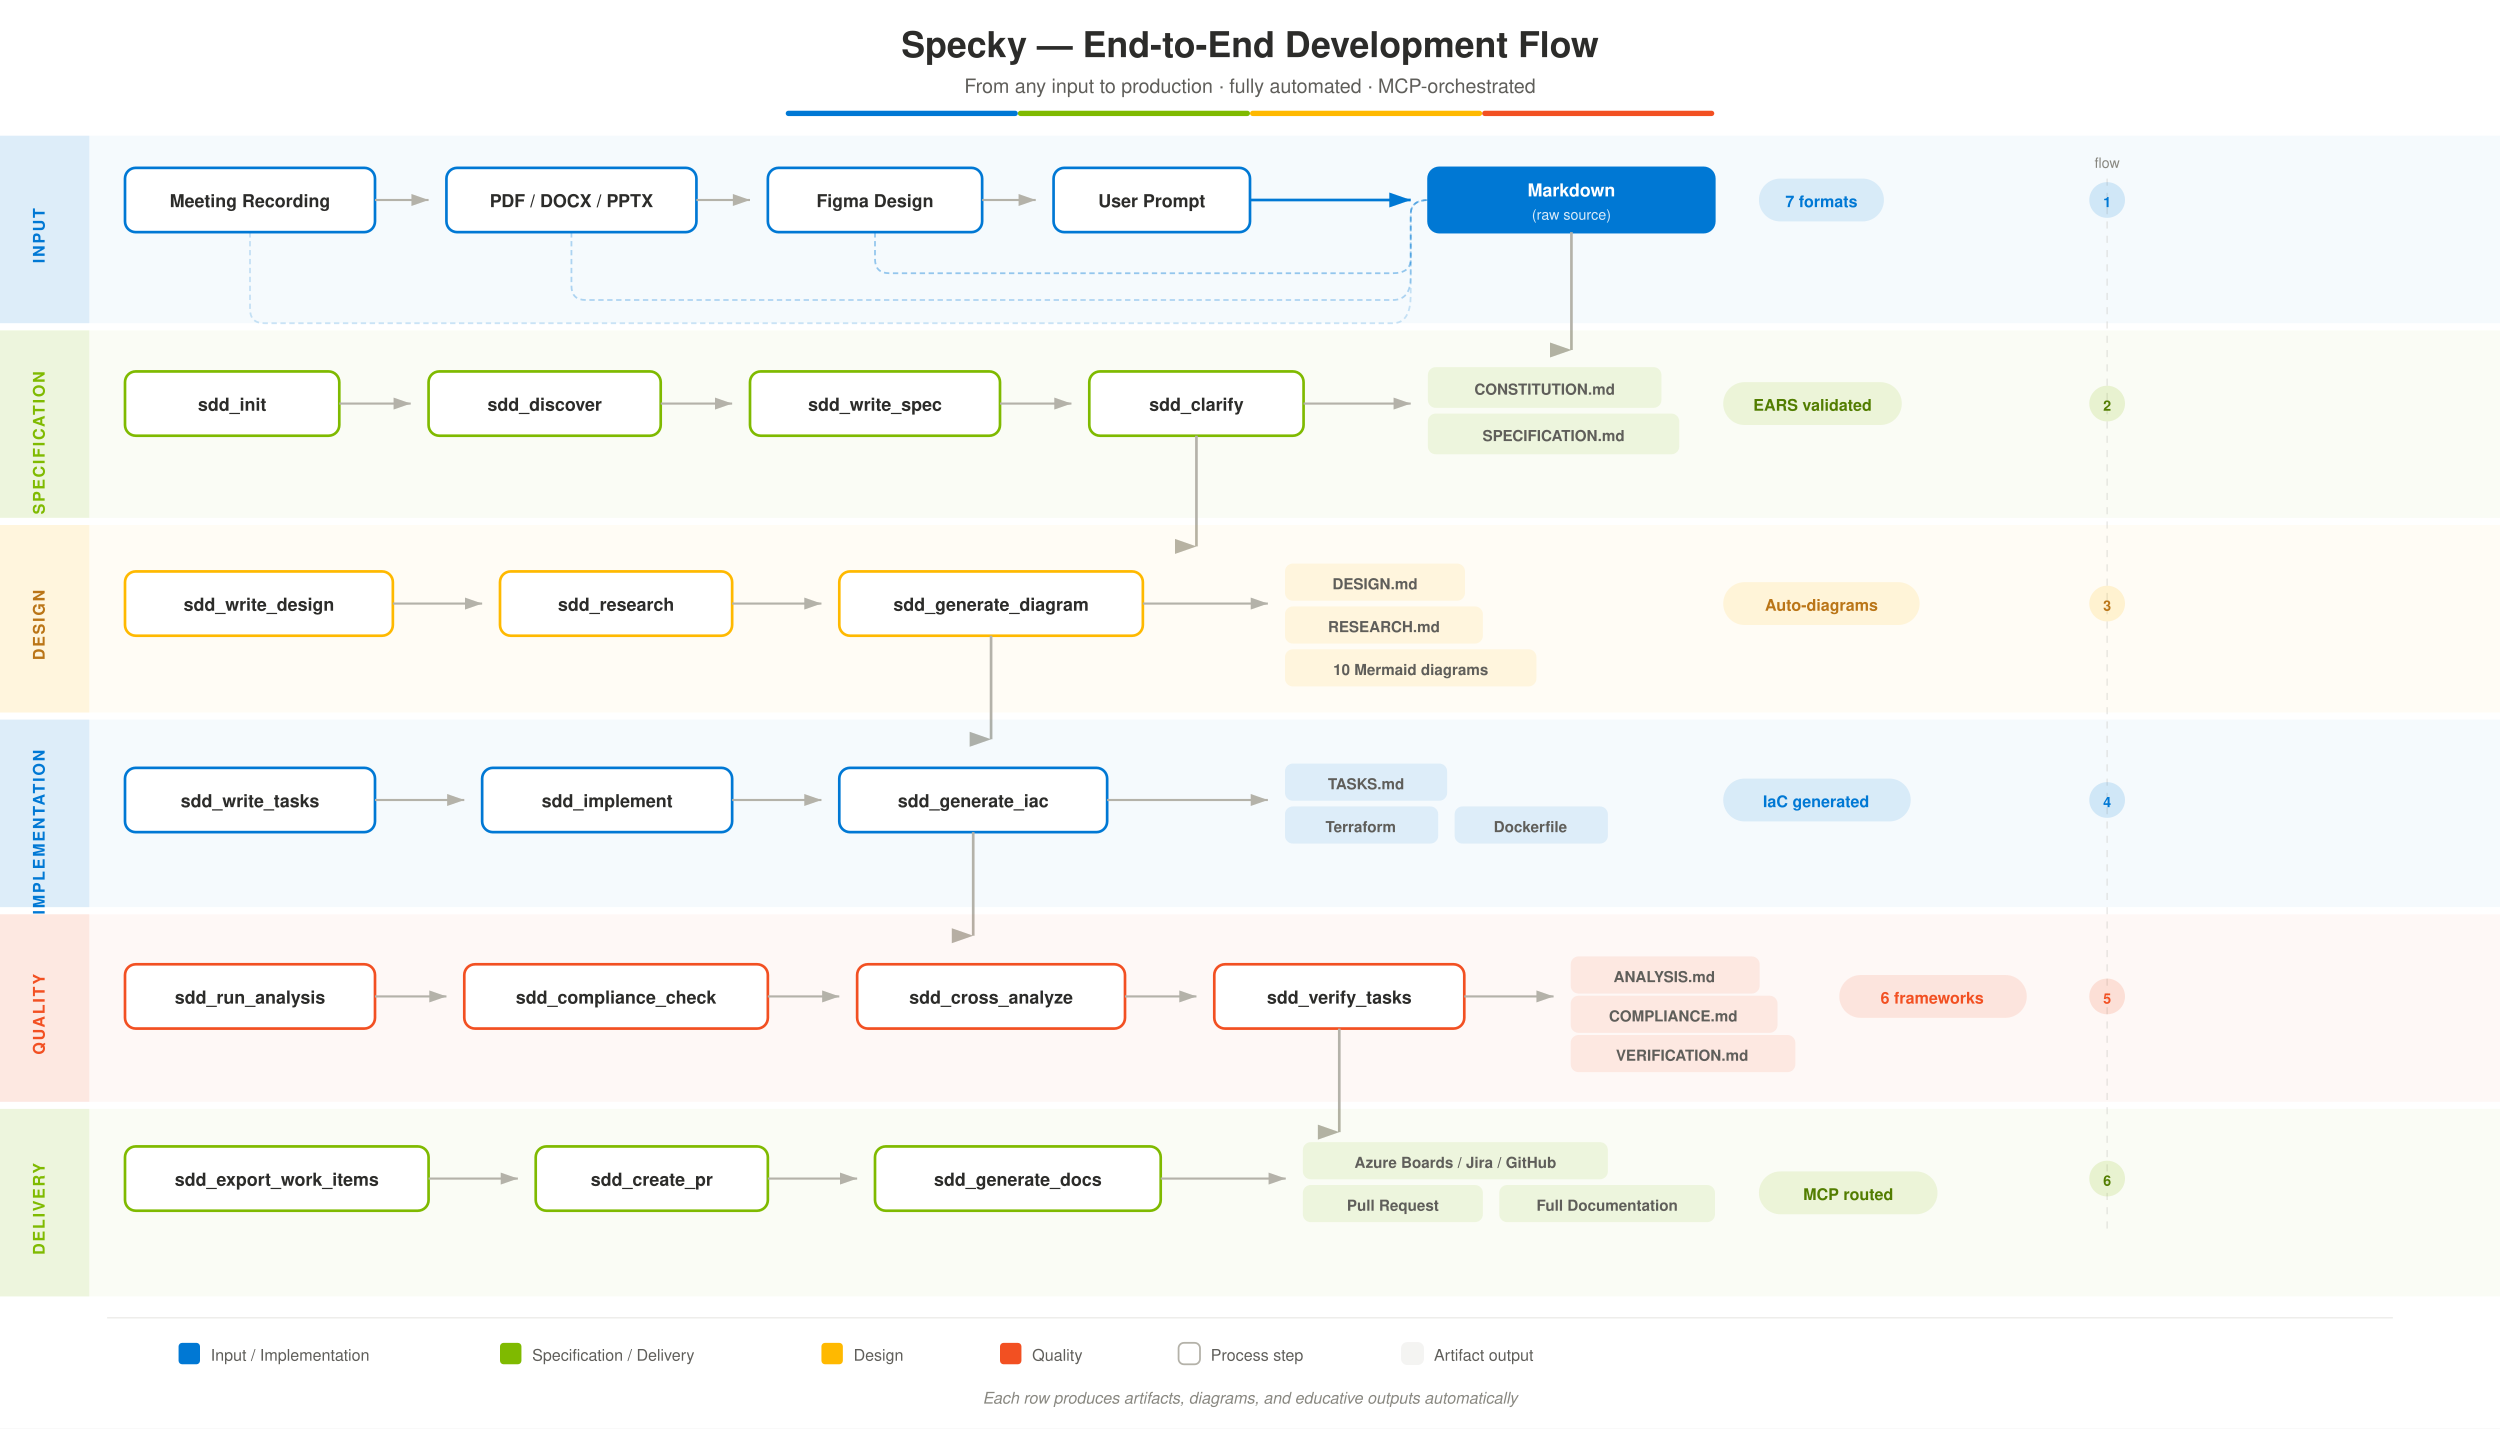
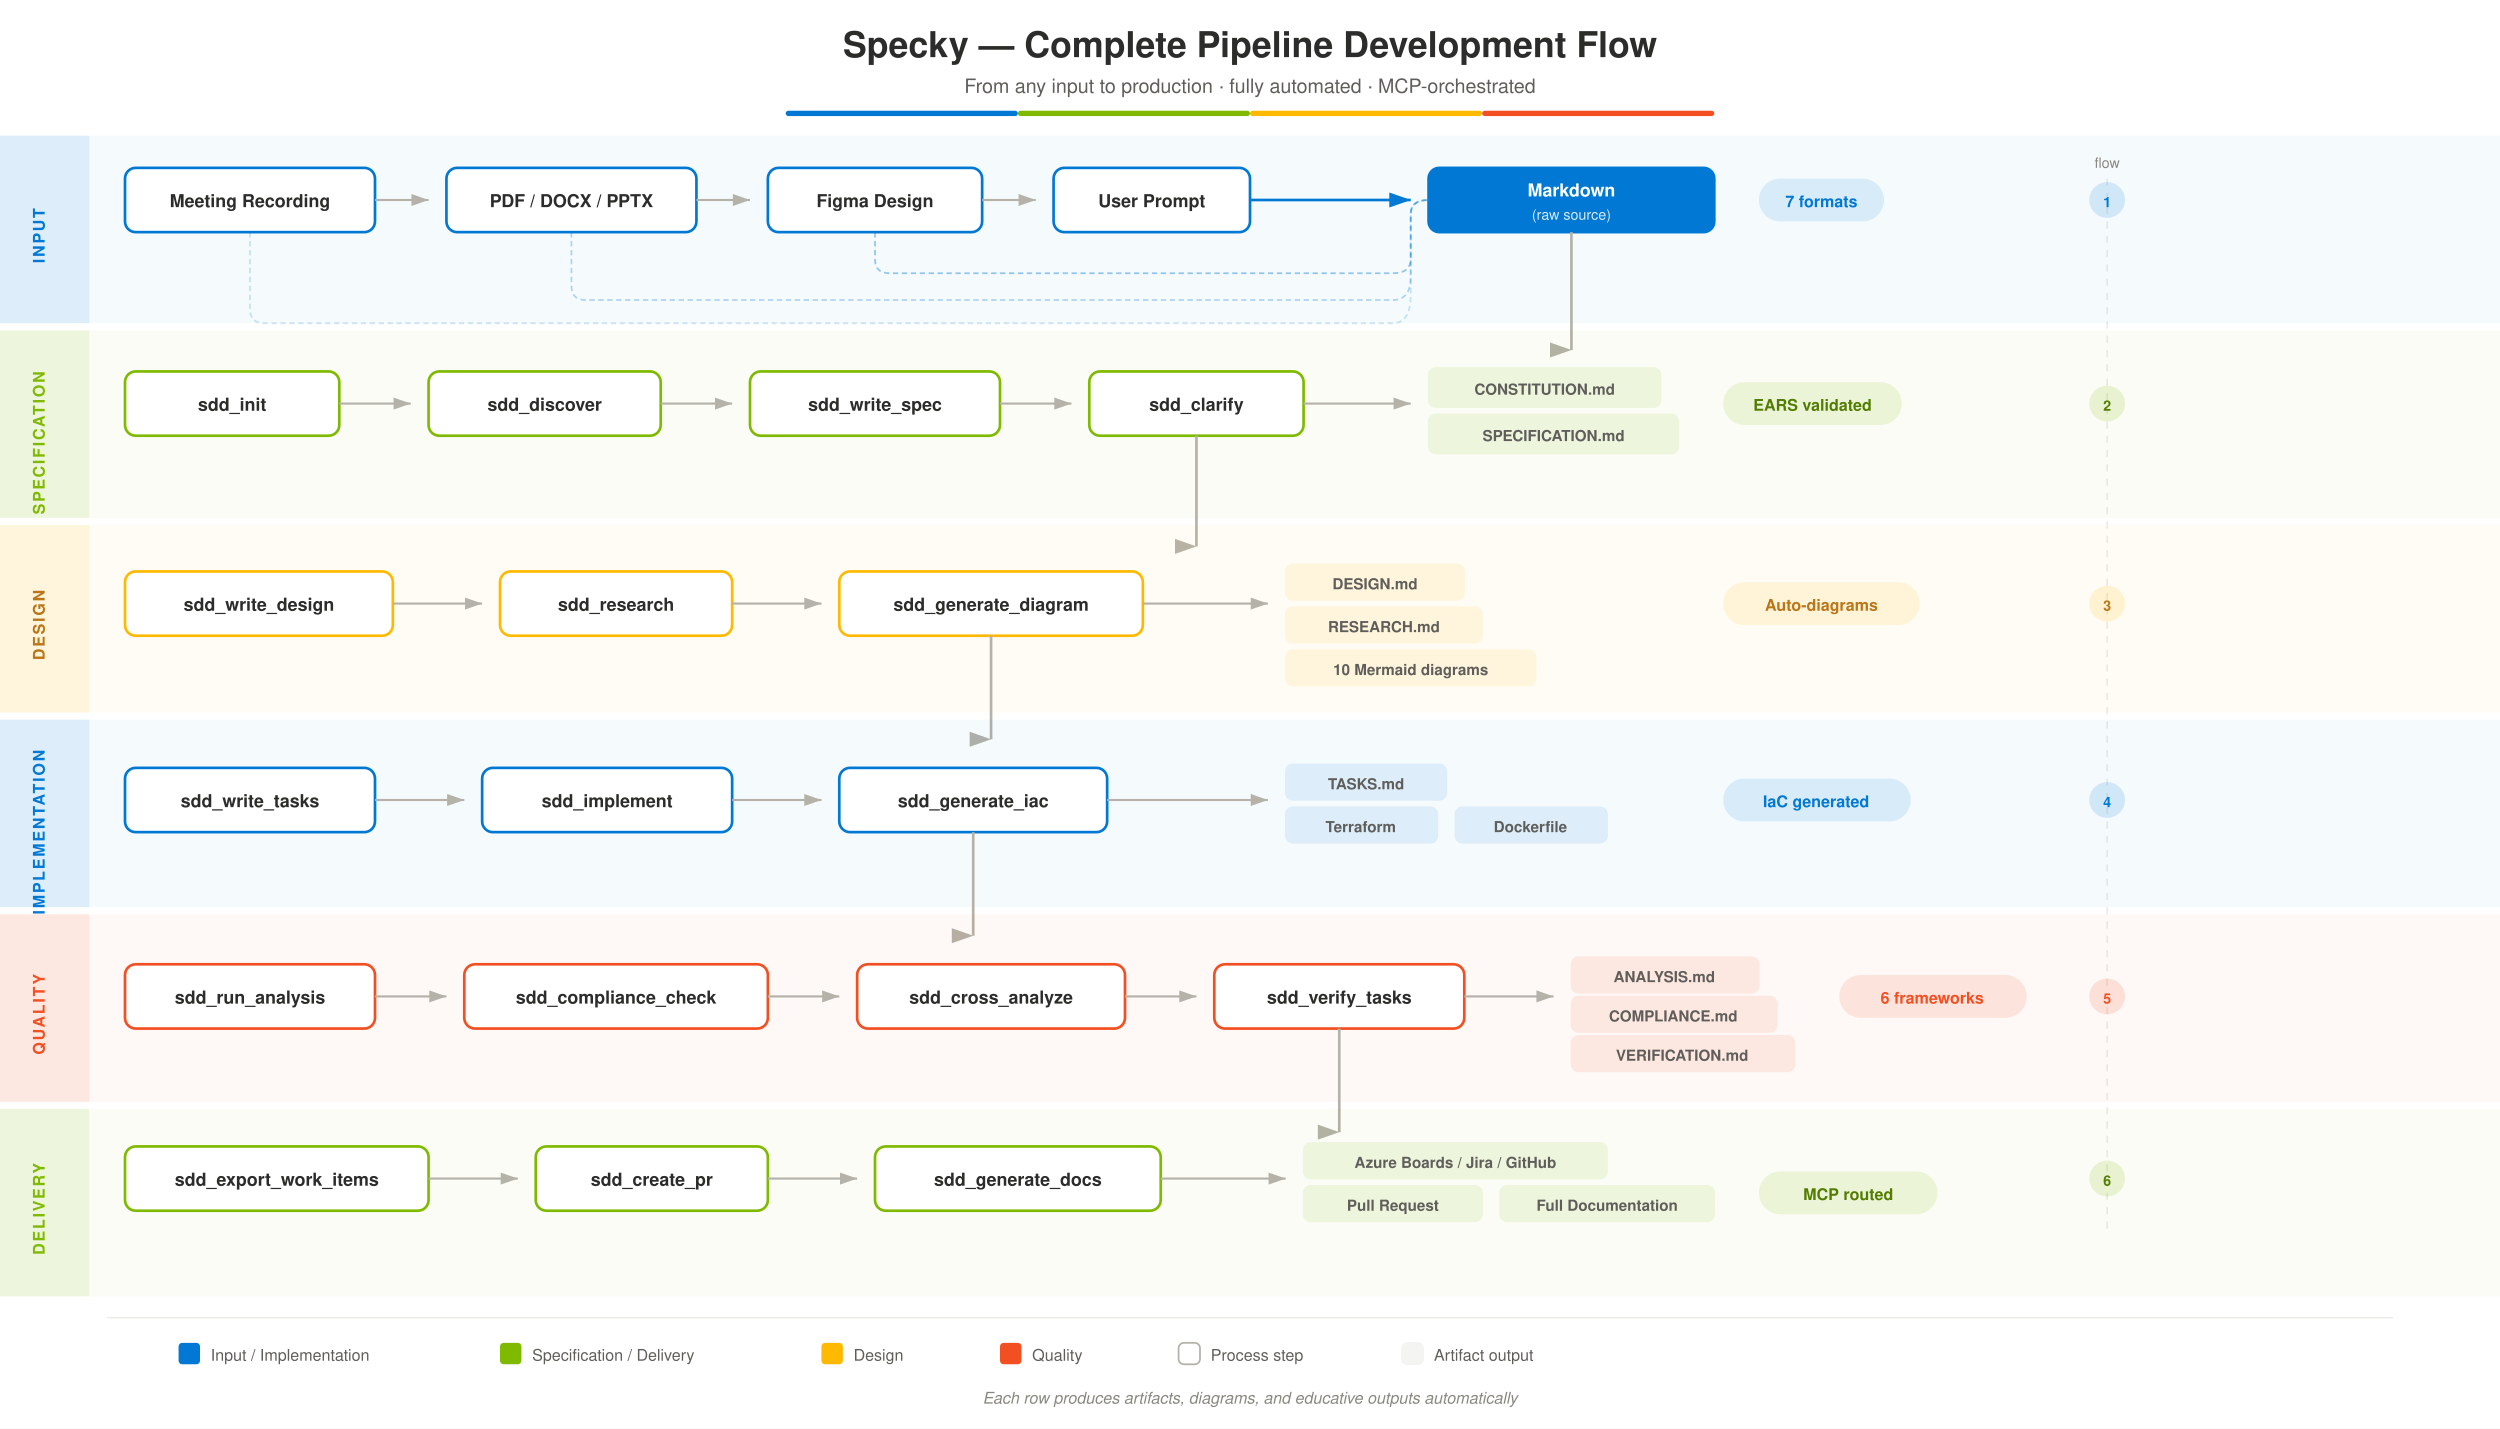
<svg xmlns="http://www.w3.org/2000/svg" viewBox="0 0 1400 800" font-family="-apple-system, BlinkMacSystemFont, 'Segoe UI', Helvetica, Arial, sans-serif">
  <defs>
    <marker id="arrow" viewBox="0 0 10 7" refX="10" refY="3.5" markerWidth="8" markerHeight="6" orient="auto-start-auto">
      <path d="M0,0 L10,3.5 L0,7 z" fill="#B4B2A9" />
    </marker>
    <marker id="arrow-blue" viewBox="0 0 10 7" refX="10" refY="3.5" markerWidth="8" markerHeight="6" orient="auto-start-auto">
      <path d="M0,0 L10,3.5 L0,7 z" fill="#0078D4" />
    </marker>
  </defs>
  <rect width="1400" height="800" fill="white" />
-   <text x="700" y="32" text-anchor="middle" font-size="20" font-weight="700" fill="#2C2C2A">Specky — End-to-End Development Flow</text>
+   <text x="700" y="32" text-anchor="middle" font-size="20" font-weight="700" fill="#2C2C2A">Specky — Complete Pipeline Development Flow</text>
  <text x="700" y="52" text-anchor="middle" font-size="11" fill="#5F5E5A">From any input to production · fully automated · MCP-orchestrated</text>
  <rect x="440" y="62" width="130" height="3" rx="1.5" fill="#0078D4" />
  <rect x="570" y="62" width="130" height="3" rx="1.5" fill="#7FBA00" />
  <rect x="700" y="62" width="130" height="3" rx="1.5" fill="#FFB900" />
  <rect x="830" y="62" width="130" height="3" rx="1.5" fill="#F25022" />
  <rect x="0" y="76" width="1400" height="105" rx="0" fill="#0078D4" opacity="0.04" />
  <rect x="0" y="76" width="50" height="105" rx="0" fill="#0078D4" opacity="0.10" />
  <text x="25" y="132" text-anchor="middle" font-size="9" font-weight="700" fill="#0078D4" transform="rotate(-90,25,132)" letter-spacing="1">INPUT</text>
  <rect x="70" y="94" width="140" height="36" rx="6" fill="white" stroke="#0078D4" stroke-width="1.5" />
  <text x="140" y="116" text-anchor="middle" font-size="10" font-weight="600" fill="#2C2C2A">Meeting Recording</text>
  <path d="M210,112 L240,112" stroke="#B4B2A9" stroke-width="1.2" fill="none" marker-end="url(#arrow)" />
  <rect x="250" y="94" width="140" height="36" rx="6" fill="white" stroke="#0078D4" stroke-width="1.5" />
  <text x="320" y="116" text-anchor="middle" font-size="10" font-weight="600" fill="#2C2C2A">PDF / DOCX / PPTX</text>
  <path d="M390,112 L420,112" stroke="#B4B2A9" stroke-width="1.2" fill="none" marker-end="url(#arrow)" />
  <rect x="430" y="94" width="120" height="36" rx="6" fill="white" stroke="#0078D4" stroke-width="1.5" />
  <text x="490" y="116" text-anchor="middle" font-size="10" font-weight="600" fill="#2C2C2A">Figma Design</text>
  <path d="M550,112 L580,112" stroke="#B4B2A9" stroke-width="1.2" fill="none" marker-end="url(#arrow)" />
  <rect x="590" y="94" width="110" height="36" rx="6" fill="white" stroke="#0078D4" stroke-width="1.5" />
  <text x="645" y="116" text-anchor="middle" font-size="10" font-weight="600" fill="#2C2C2A">User Prompt</text>
  <path d="M700,112 L790,112" stroke="#0078D4" stroke-width="1.5" fill="none" marker-end="url(#arrow-blue)" />
  <path d="M490,130 L490,145 Q490,153 498,153 L780,153 Q790,153 790,145 L790,120 Q790,112 800,112" stroke="#0078D4" stroke-width="1" fill="none" opacity="0.4" stroke-dasharray="3,2" />
  <path d="M320,130 L320,160 Q320,168 328,168 L780,168 Q790,168 790,155 L790,120 Q790,112 800,112" stroke="#0078D4" stroke-width="1" fill="none" opacity="0.3" stroke-dasharray="3,2" />
  <path d="M140,130 L140,173 Q140,181 148,181 L780,181 Q790,181 790,165 L790,120 Q790,112 800,112" stroke="#0078D4" stroke-width="1" fill="none" opacity="0.2" stroke-dasharray="3,2" />
  <rect x="800" y="94" width="160" height="36" rx="6" fill="#0078D4" stroke="#0078D4" stroke-width="1.5" />
  <text x="880" y="110" text-anchor="middle" font-size="10" font-weight="700" fill="white">Markdown</text>
  <text x="880" y="123" text-anchor="middle" font-size="8" fill="white" opacity="0.85">(raw source)</text>
  <rect x="985" y="100" width="70" height="24" rx="12" fill="#0078D4" opacity="0.12" />
  <text x="1020" y="116" text-anchor="middle" font-size="9" font-weight="700" fill="#0078D4">7 formats</text>
  <path d="M880,130 L880,145 Q880,153 880,153 L880,196" stroke="#B4B2A9" stroke-width="1.5" fill="none" marker-end="url(#arrow)" />
  <rect x="0" y="185" width="1400" height="105" rx="0" fill="#7FBA00" opacity="0.04" />
  <rect x="0" y="185" width="50" height="105" rx="0" fill="#7FBA00" opacity="0.10" />
  <text x="25" y="248" text-anchor="middle" font-size="9" font-weight="700" fill="#7FBA00" transform="rotate(-90,25,248)" letter-spacing="1">SPECIFICATION</text>
  <rect x="70" y="208" width="120" height="36" rx="6" fill="white" stroke="#7FBA00" stroke-width="1.5" />
  <text x="130" y="230" text-anchor="middle" font-size="10" font-weight="600" fill="#2C2C2A">sdd_init</text>
  <path d="M190,226 L230,226" stroke="#B4B2A9" stroke-width="1.2" fill="none" marker-end="url(#arrow)" />
  <rect x="240" y="208" width="130" height="36" rx="6" fill="white" stroke="#7FBA00" stroke-width="1.5" />
  <text x="305" y="230" text-anchor="middle" font-size="10" font-weight="600" fill="#2C2C2A">sdd_discover</text>
  <path d="M370,226 L410,226" stroke="#B4B2A9" stroke-width="1.2" fill="none" marker-end="url(#arrow)" />
  <rect x="420" y="208" width="140" height="36" rx="6" fill="white" stroke="#7FBA00" stroke-width="1.5" />
  <text x="490" y="230" text-anchor="middle" font-size="10" font-weight="600" fill="#2C2C2A">sdd_write_spec</text>
  <path d="M560,226 L600,226" stroke="#B4B2A9" stroke-width="1.2" fill="none" marker-end="url(#arrow)" />
  <rect x="610" y="208" width="120" height="36" rx="6" fill="white" stroke="#7FBA00" stroke-width="1.5" />
  <text x="670" y="230" text-anchor="middle" font-size="10" font-weight="600" fill="#2C2C2A">sdd_clarify</text>
  <path d="M730,226 L790,226" stroke="#B4B2A9" stroke-width="1.2" fill="none" marker-end="url(#arrow)" />
  <rect x="800" y="206" width="130" height="22" rx="4" fill="#7FBA00" opacity="0.10" stroke="#7FBA00" stroke-width="0.8" />
  <text x="865" y="221" text-anchor="middle" font-size="8.5" font-weight="600" fill="#5F5E5A">CONSTITUTION.md</text>
  <rect x="800" y="232" width="140" height="22" rx="4" fill="#7FBA00" opacity="0.10" stroke="#7FBA00" stroke-width="0.8" />
  <text x="870" y="247" text-anchor="middle" font-size="8.5" font-weight="600" fill="#5F5E5A">SPECIFICATION.md</text>
  <rect x="965" y="214" width="100" height="24" rx="12" fill="#7FBA00" opacity="0.12" />
  <text x="1015" y="230" text-anchor="middle" font-size="9" font-weight="700" fill="#527D00">EARS validated</text>
  <path d="M670,244 L670,262 Q670,270 670,270 L670,306" stroke="#B4B2A9" stroke-width="1.5" fill="none" marker-end="url(#arrow)" />
  <rect x="0" y="294" width="1400" height="105" rx="0" fill="#FFB900" opacity="0.04" />
  <rect x="0" y="294" width="50" height="105" rx="0" fill="#FFB900" opacity="0.10" />
  <text x="25" y="350" text-anchor="middle" font-size="9" font-weight="700" fill="#BA7517" transform="rotate(-90,25,350)" letter-spacing="1">DESIGN</text>
  <rect x="70" y="320" width="150" height="36" rx="6" fill="white" stroke="#FFB900" stroke-width="1.5" />
  <text x="145" y="342" text-anchor="middle" font-size="10" font-weight="600" fill="#2C2C2A">sdd_write_design</text>
  <path d="M220,338 L270,338" stroke="#B4B2A9" stroke-width="1.2" fill="none" marker-end="url(#arrow)" />
  <rect x="280" y="320" width="130" height="36" rx="6" fill="white" stroke="#FFB900" stroke-width="1.5" />
  <text x="345" y="342" text-anchor="middle" font-size="10" font-weight="600" fill="#2C2C2A">sdd_research</text>
  <path d="M410,338 L460,338" stroke="#B4B2A9" stroke-width="1.2" fill="none" marker-end="url(#arrow)" />
  <rect x="470" y="320" width="170" height="36" rx="6" fill="white" stroke="#FFB900" stroke-width="1.5" />
  <text x="555" y="342" text-anchor="middle" font-size="10" font-weight="600" fill="#2C2C2A">sdd_generate_diagram</text>
  <path d="M640,338 L710,338" stroke="#B4B2A9" stroke-width="1.2" fill="none" marker-end="url(#arrow)" />
  <rect x="720" y="316" width="100" height="20" rx="4" fill="#FFB900" opacity="0.10" stroke="#FFB900" stroke-width="0.8" />
  <text x="770" y="330" text-anchor="middle" font-size="8.5" font-weight="600" fill="#5F5E5A">DESIGN.md</text>
  <rect x="720" y="340" width="110" height="20" rx="4" fill="#FFB900" opacity="0.10" stroke="#FFB900" stroke-width="0.8" />
  <text x="775" y="354" text-anchor="middle" font-size="8.5" font-weight="600" fill="#5F5E5A">RESEARCH.md</text>
  <rect x="720" y="364" width="140" height="20" rx="4" fill="#FFB900" opacity="0.10" stroke="#FFB900" stroke-width="0.8" />
  <text x="790" y="378" text-anchor="middle" font-size="8.5" font-weight="600" fill="#5F5E5A">10 Mermaid diagrams</text>
  <rect x="965" y="326" width="110" height="24" rx="12" fill="#FFB900" opacity="0.12" />
  <text x="1020" y="342" text-anchor="middle" font-size="9" font-weight="700" fill="#BA7517">Auto-diagrams</text>
  <path d="M555,356 L555,374 Q555,382 555,382 L555,414" stroke="#B4B2A9" stroke-width="1.5" fill="none" marker-end="url(#arrow)" />
  <rect x="0" y="403" width="1400" height="105" rx="0" fill="#0078D4" opacity="0.04" />
  <rect x="0" y="403" width="50" height="105" rx="0" fill="#0078D4" opacity="0.10" />
  <text x="25" y="466" text-anchor="middle" font-size="9" font-weight="700" fill="#0078D4" transform="rotate(-90,25,466)" letter-spacing="1">IMPLEMENTATION</text>
  <rect x="70" y="430" width="140" height="36" rx="6" fill="white" stroke="#0078D4" stroke-width="1.5" />
  <text x="140" y="452" text-anchor="middle" font-size="10" font-weight="600" fill="#2C2C2A">sdd_write_tasks</text>
  <path d="M210,448 L260,448" stroke="#B4B2A9" stroke-width="1.2" fill="none" marker-end="url(#arrow)" />
  <rect x="270" y="430" width="140" height="36" rx="6" fill="white" stroke="#0078D4" stroke-width="1.5" />
  <text x="340" y="452" text-anchor="middle" font-size="10" font-weight="600" fill="#2C2C2A">sdd_implement</text>
  <path d="M410,448 L460,448" stroke="#B4B2A9" stroke-width="1.2" fill="none" marker-end="url(#arrow)" />
  <rect x="470" y="430" width="150" height="36" rx="6" fill="white" stroke="#0078D4" stroke-width="1.5" />
  <text x="545" y="452" text-anchor="middle" font-size="10" font-weight="600" fill="#2C2C2A">sdd_generate_iac</text>
  <path d="M620,448 L710,448" stroke="#B4B2A9" stroke-width="1.2" fill="none" marker-end="url(#arrow)" />
  <rect x="720" y="428" width="90" height="20" rx="4" fill="#0078D4" opacity="0.10" stroke="#0078D4" stroke-width="0.8" />
  <text x="765" y="442" text-anchor="middle" font-size="8.5" font-weight="600" fill="#5F5E5A">TASKS.md</text>
  <rect x="720" y="452" width="85" height="20" rx="4" fill="#0078D4" opacity="0.10" stroke="#0078D4" stroke-width="0.8" />
  <text x="762" y="466" text-anchor="middle" font-size="8.5" font-weight="600" fill="#5F5E5A">Terraform</text>
  <rect x="815" y="452" width="85" height="20" rx="4" fill="#0078D4" opacity="0.10" stroke="#0078D4" stroke-width="0.8" />
  <text x="857" y="466" text-anchor="middle" font-size="8.5" font-weight="600" fill="#5F5E5A">Dockerfile</text>
  <rect x="965" y="436" width="105" height="24" rx="12" fill="#0078D4" opacity="0.12" />
  <text x="1017" y="452" text-anchor="middle" font-size="9" font-weight="700" fill="#0078D4">IaC generated</text>
  <path d="M545,466 L545,484 Q545,492 545,492 L545,524" stroke="#B4B2A9" stroke-width="1.5" fill="none" marker-end="url(#arrow)" />
  <rect x="0" y="512" width="1400" height="105" rx="0" fill="#F25022" opacity="0.04" />
  <rect x="0" y="512" width="50" height="105" rx="0" fill="#F25022" opacity="0.10" />
  <text x="25" y="568" text-anchor="middle" font-size="9" font-weight="700" fill="#F25022" transform="rotate(-90,25,568)" letter-spacing="1">QUALITY</text>
  <rect x="70" y="540" width="140" height="36" rx="6" fill="white" stroke="#F25022" stroke-width="1.5" />
  <text x="140" y="562" text-anchor="middle" font-size="10" font-weight="600" fill="#2C2C2A">sdd_run_analysis</text>
  <path d="M210,558 L250,558" stroke="#B4B2A9" stroke-width="1.2" fill="none" marker-end="url(#arrow)" />
  <rect x="260" y="540" width="170" height="36" rx="6" fill="white" stroke="#F25022" stroke-width="1.5" />
  <text x="345" y="562" text-anchor="middle" font-size="10" font-weight="600" fill="#2C2C2A">sdd_compliance_check</text>
  <path d="M430,558 L470,558" stroke="#B4B2A9" stroke-width="1.2" fill="none" marker-end="url(#arrow)" />
  <rect x="480" y="540" width="150" height="36" rx="6" fill="white" stroke="#F25022" stroke-width="1.5" />
  <text x="555" y="562" text-anchor="middle" font-size="10" font-weight="600" fill="#2C2C2A">sdd_cross_analyze</text>
  <path d="M630,558 L670,558" stroke="#B4B2A9" stroke-width="1.2" fill="none" marker-end="url(#arrow)" />
  <rect x="680" y="540" width="140" height="36" rx="6" fill="white" stroke="#F25022" stroke-width="1.5" />
  <text x="750" y="562" text-anchor="middle" font-size="10" font-weight="600" fill="#2C2C2A">sdd_verify_tasks</text>
  <path d="M820,558 L870,558" stroke="#B4B2A9" stroke-width="1.2" fill="none" marker-end="url(#arrow)" />
  <rect x="880" y="536" width="105" height="20" rx="4" fill="#F25022" opacity="0.10" stroke="#F25022" stroke-width="0.8" />
  <text x="932" y="550" text-anchor="middle" font-size="8.5" font-weight="600" fill="#5F5E5A">ANALYSIS.md</text>
  <rect x="880" y="558" width="115" height="20" rx="4" fill="#F25022" opacity="0.10" stroke="#F25022" stroke-width="0.8" />
  <text x="937" y="572" text-anchor="middle" font-size="8.5" font-weight="600" fill="#5F5E5A">COMPLIANCE.md</text>
  <rect x="880" y="580" width="125" height="20" rx="4" fill="#F25022" opacity="0.10" stroke="#F25022" stroke-width="0.8" />
  <text x="942" y="594" text-anchor="middle" font-size="8.5" font-weight="600" fill="#5F5E5A">VERIFICATION.md</text>
  <rect x="1030" y="546" width="105" height="24" rx="12" fill="#F25022" opacity="0.12" />
  <text x="1082" y="562" text-anchor="middle" font-size="9" font-weight="700" fill="#F25022">6 frameworks</text>
  <path d="M750,576 L750,594 Q750,602 750,602 L750,634" stroke="#B4B2A9" stroke-width="1.5" fill="none" marker-end="url(#arrow)" />
  <rect x="0" y="621" width="1400" height="105" rx="0" fill="#7FBA00" opacity="0.04" />
  <rect x="0" y="621" width="50" height="105" rx="0" fill="#7FBA00" opacity="0.10" />
  <text x="25" y="677" text-anchor="middle" font-size="9" font-weight="700" fill="#7FBA00" transform="rotate(-90,25,677)" letter-spacing="1">DELIVERY</text>
  <rect x="70" y="642" width="170" height="36" rx="6" fill="white" stroke="#7FBA00" stroke-width="1.5" />
  <text x="155" y="664" text-anchor="middle" font-size="10" font-weight="600" fill="#2C2C2A">sdd_export_work_items</text>
  <path d="M240,660 L290,660" stroke="#B4B2A9" stroke-width="1.2" fill="none" marker-end="url(#arrow)" />
  <rect x="300" y="642" width="130" height="36" rx="6" fill="white" stroke="#7FBA00" stroke-width="1.5" />
  <text x="365" y="664" text-anchor="middle" font-size="10" font-weight="600" fill="#2C2C2A">sdd_create_pr</text>
  <path d="M430,660 L480,660" stroke="#B4B2A9" stroke-width="1.2" fill="none" marker-end="url(#arrow)" />
  <rect x="490" y="642" width="160" height="36" rx="6" fill="white" stroke="#7FBA00" stroke-width="1.5" />
  <text x="570" y="664" text-anchor="middle" font-size="10" font-weight="600" fill="#2C2C2A">sdd_generate_docs</text>
  <path d="M650,660 L720,660" stroke="#B4B2A9" stroke-width="1.2" fill="none" marker-end="url(#arrow)" />
  <rect x="730" y="640" width="170" height="20" rx="4" fill="#7FBA00" opacity="0.10" stroke="#7FBA00" stroke-width="0.8" />
  <text x="815" y="654" text-anchor="middle" font-size="8.5" font-weight="600" fill="#5F5E5A">Azure Boards / Jira / GitHub</text>
  <rect x="730" y="664" width="100" height="20" rx="4" fill="#7FBA00" opacity="0.10" stroke="#7FBA00" stroke-width="0.8" />
  <text x="780" y="678" text-anchor="middle" font-size="8.5" font-weight="600" fill="#5F5E5A">Pull Request</text>
  <rect x="840" y="664" width="120" height="20" rx="4" fill="#7FBA00" opacity="0.10" stroke="#7FBA00" stroke-width="0.8" />
  <text x="900" y="678" text-anchor="middle" font-size="8.5" font-weight="600" fill="#5F5E5A">Full Documentation</text>
  <rect x="985" y="656" width="100" height="24" rx="12" fill="#7FBA00" opacity="0.12" />
  <text x="1035" y="672" text-anchor="middle" font-size="9" font-weight="700" fill="#527D00">MCP routed</text>
  <line x1="1180" y1="100" x2="1180" y2="690" stroke="#B4B2A9" stroke-width="0.8" stroke-dasharray="4,4" opacity="0.3" />
  <text x="1180" y="94" text-anchor="middle" font-size="8" fill="#888780">flow</text>
  <circle cx="1180" cy="112" r="10" fill="#0078D4" opacity="0.15" />
  <text x="1180" y="116" text-anchor="middle" font-size="8" font-weight="700" fill="#0078D4">1</text>
  <circle cx="1180" cy="226" r="10" fill="#7FBA00" opacity="0.15" />
  <text x="1180" y="230" text-anchor="middle" font-size="8" font-weight="700" fill="#527D00">2</text>
  <circle cx="1180" cy="338" r="10" fill="#FFB900" opacity="0.15" />
  <text x="1180" y="342" text-anchor="middle" font-size="8" font-weight="700" fill="#BA7517">3</text>
  <circle cx="1180" cy="448" r="10" fill="#0078D4" opacity="0.15" />
  <text x="1180" y="452" text-anchor="middle" font-size="8" font-weight="700" fill="#0078D4">4</text>
  <circle cx="1180" cy="558" r="10" fill="#F25022" opacity="0.15" />
  <text x="1180" y="562" text-anchor="middle" font-size="8" font-weight="700" fill="#F25022">5</text>
  <circle cx="1180" cy="660" r="10" fill="#7FBA00" opacity="0.15" />
  <text x="1180" y="664" text-anchor="middle" font-size="8" font-weight="700" fill="#527D00">6</text>
  <line x1="60" y1="738" x2="1340" y2="738" stroke="#B4B2A9" stroke-width="0.5" opacity="0.4" />
  <rect x="100" y="752" width="12" height="12" rx="2" fill="#0078D4" />
  <text x="118" y="762" font-size="9" fill="#5F5E5A">Input / Implementation</text>
  <rect x="280" y="752" width="12" height="12" rx="2" fill="#7FBA00" />
  <text x="298" y="762" font-size="9" fill="#5F5E5A">Specification / Delivery</text>
  <rect x="460" y="752" width="12" height="12" rx="2" fill="#FFB900" />
  <text x="478" y="762" font-size="9" fill="#5F5E5A">Design</text>
  <rect x="560" y="752" width="12" height="12" rx="2" fill="#F25022" />
  <text x="578" y="762" font-size="9" fill="#5F5E5A">Quality</text>
  <rect x="660" y="752" width="12" height="12" rx="3" fill="white" stroke="#B4B2A9" stroke-width="1" />
  <text x="678" y="762" font-size="9" fill="#5F5E5A">Process step</text>
  <rect x="785" y="752" width="12" height="12" rx="3" fill="#B4B2A9" opacity="0.15" stroke="#B4B2A9" stroke-width="0.8" />
  <text x="803" y="762" font-size="9" fill="#5F5E5A">Artifact output</text>
  <text x="700" y="786" text-anchor="middle" font-size="9" fill="#888780" font-style="italic">Each row produces artifacts, diagrams, and educative outputs automatically</text>
</svg>
